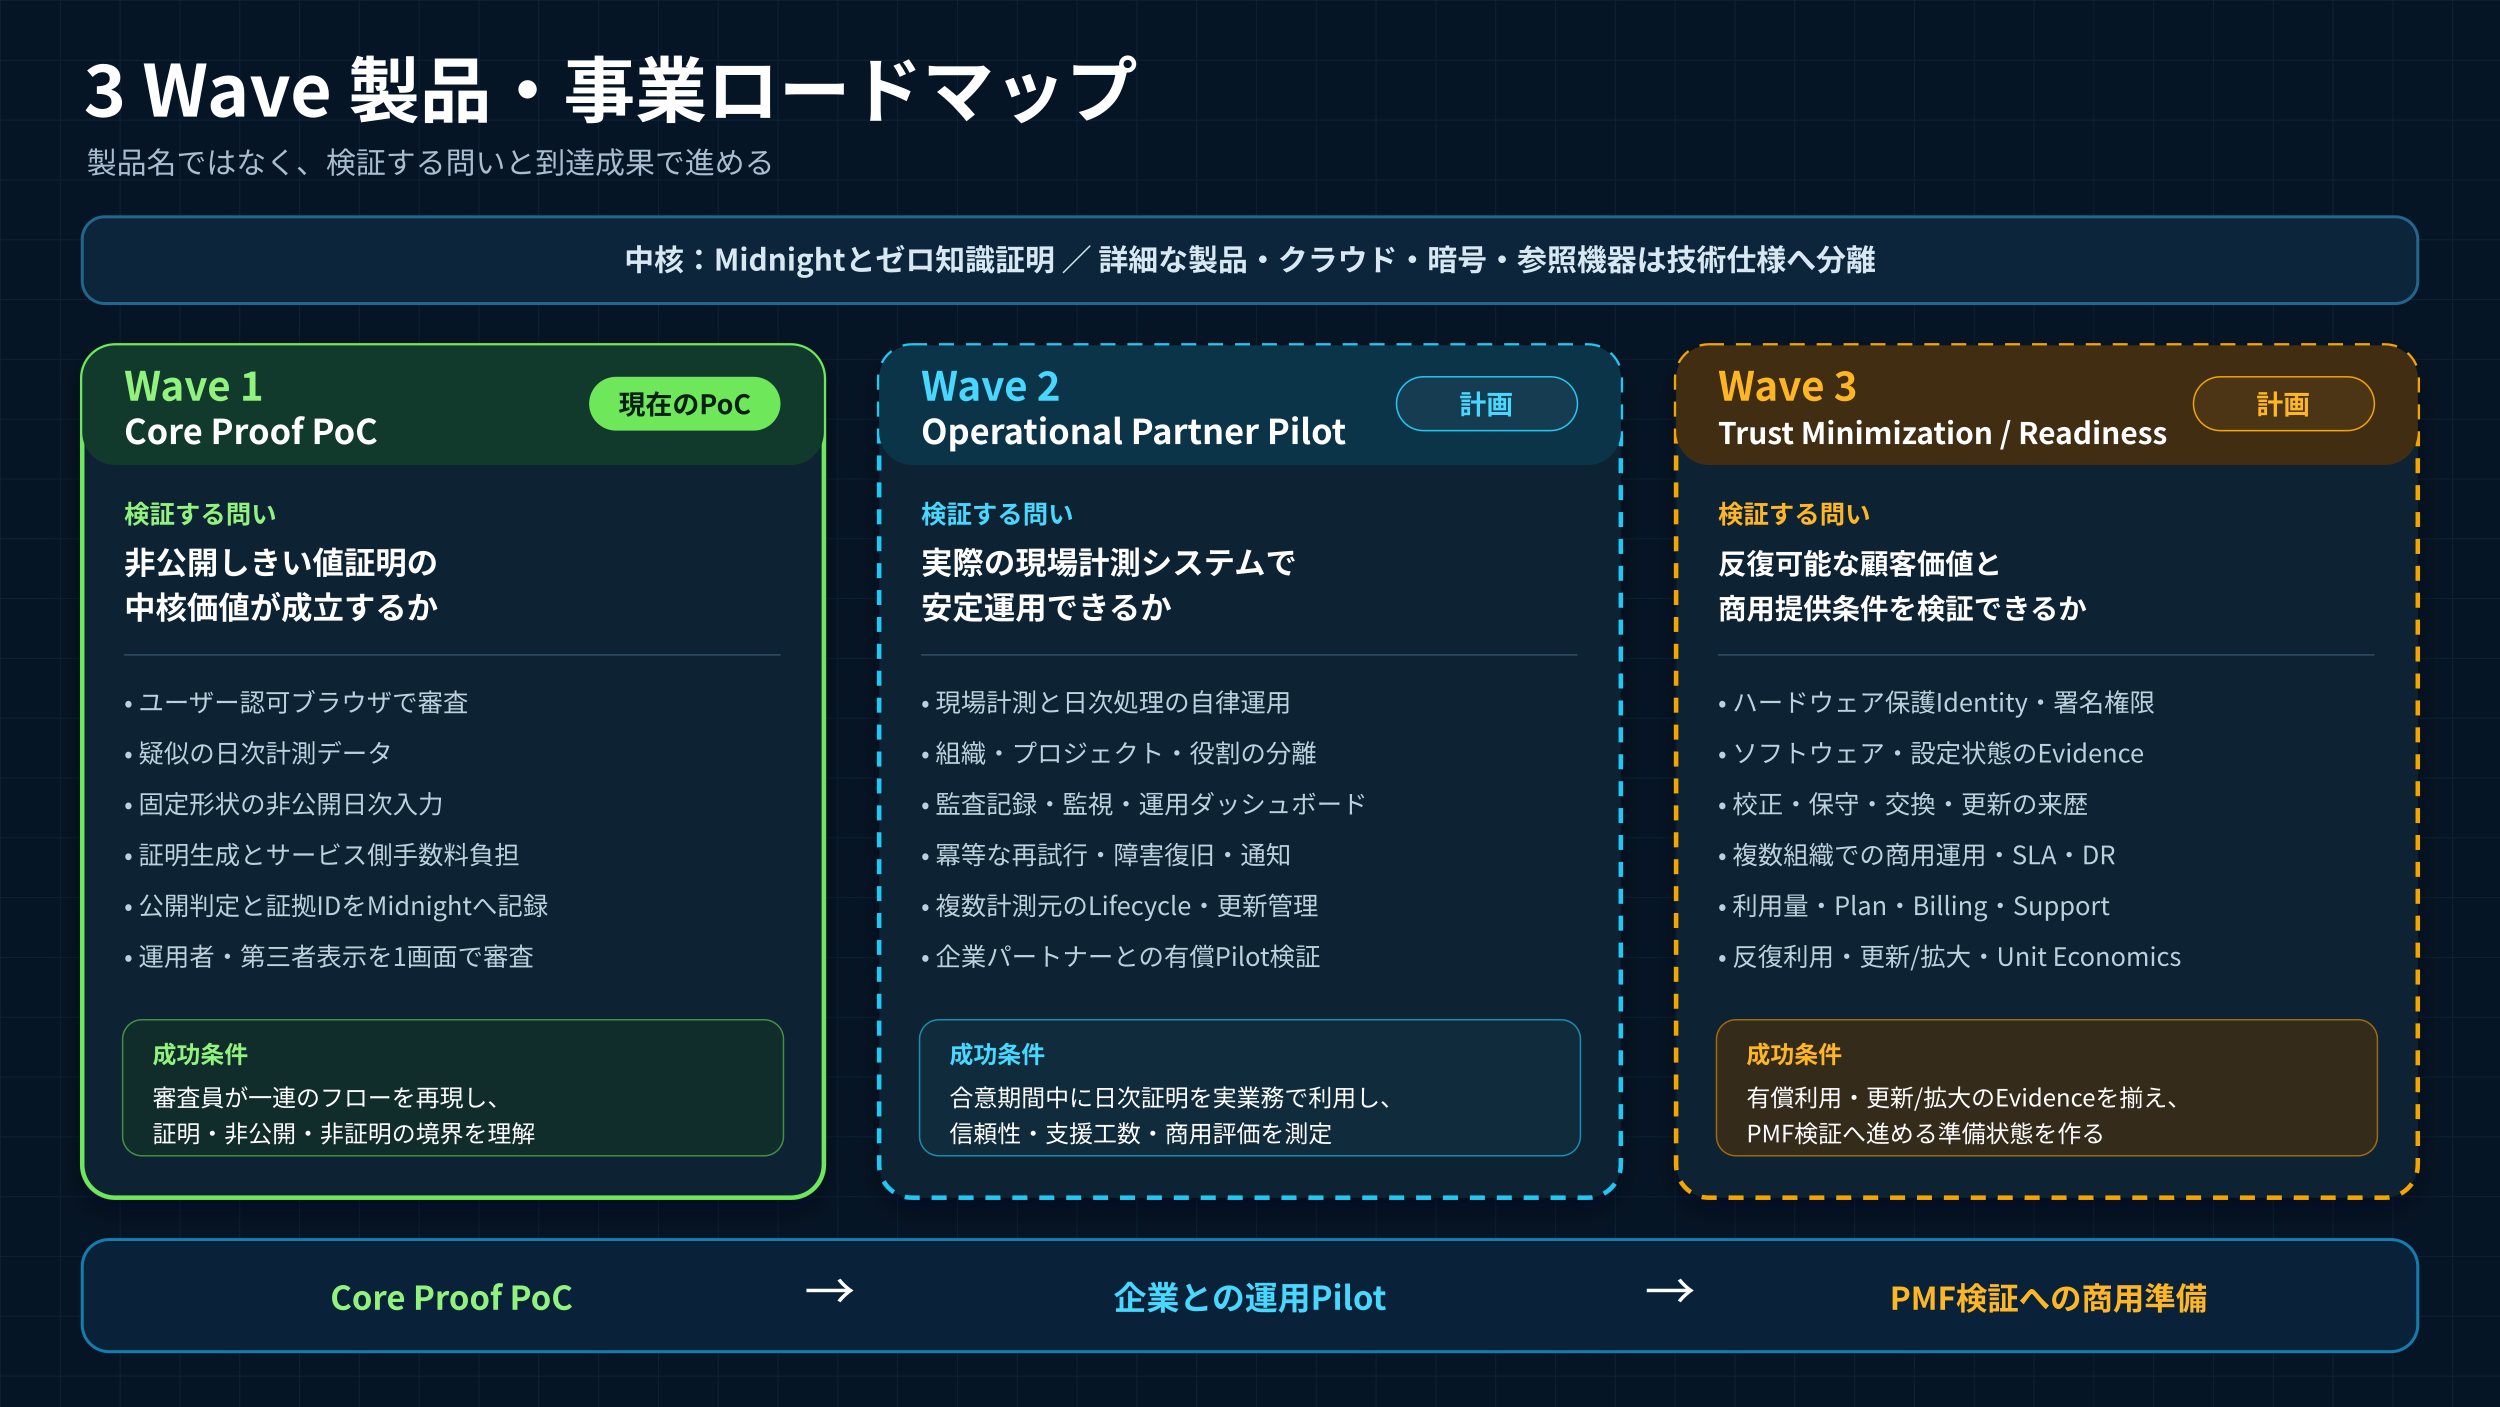
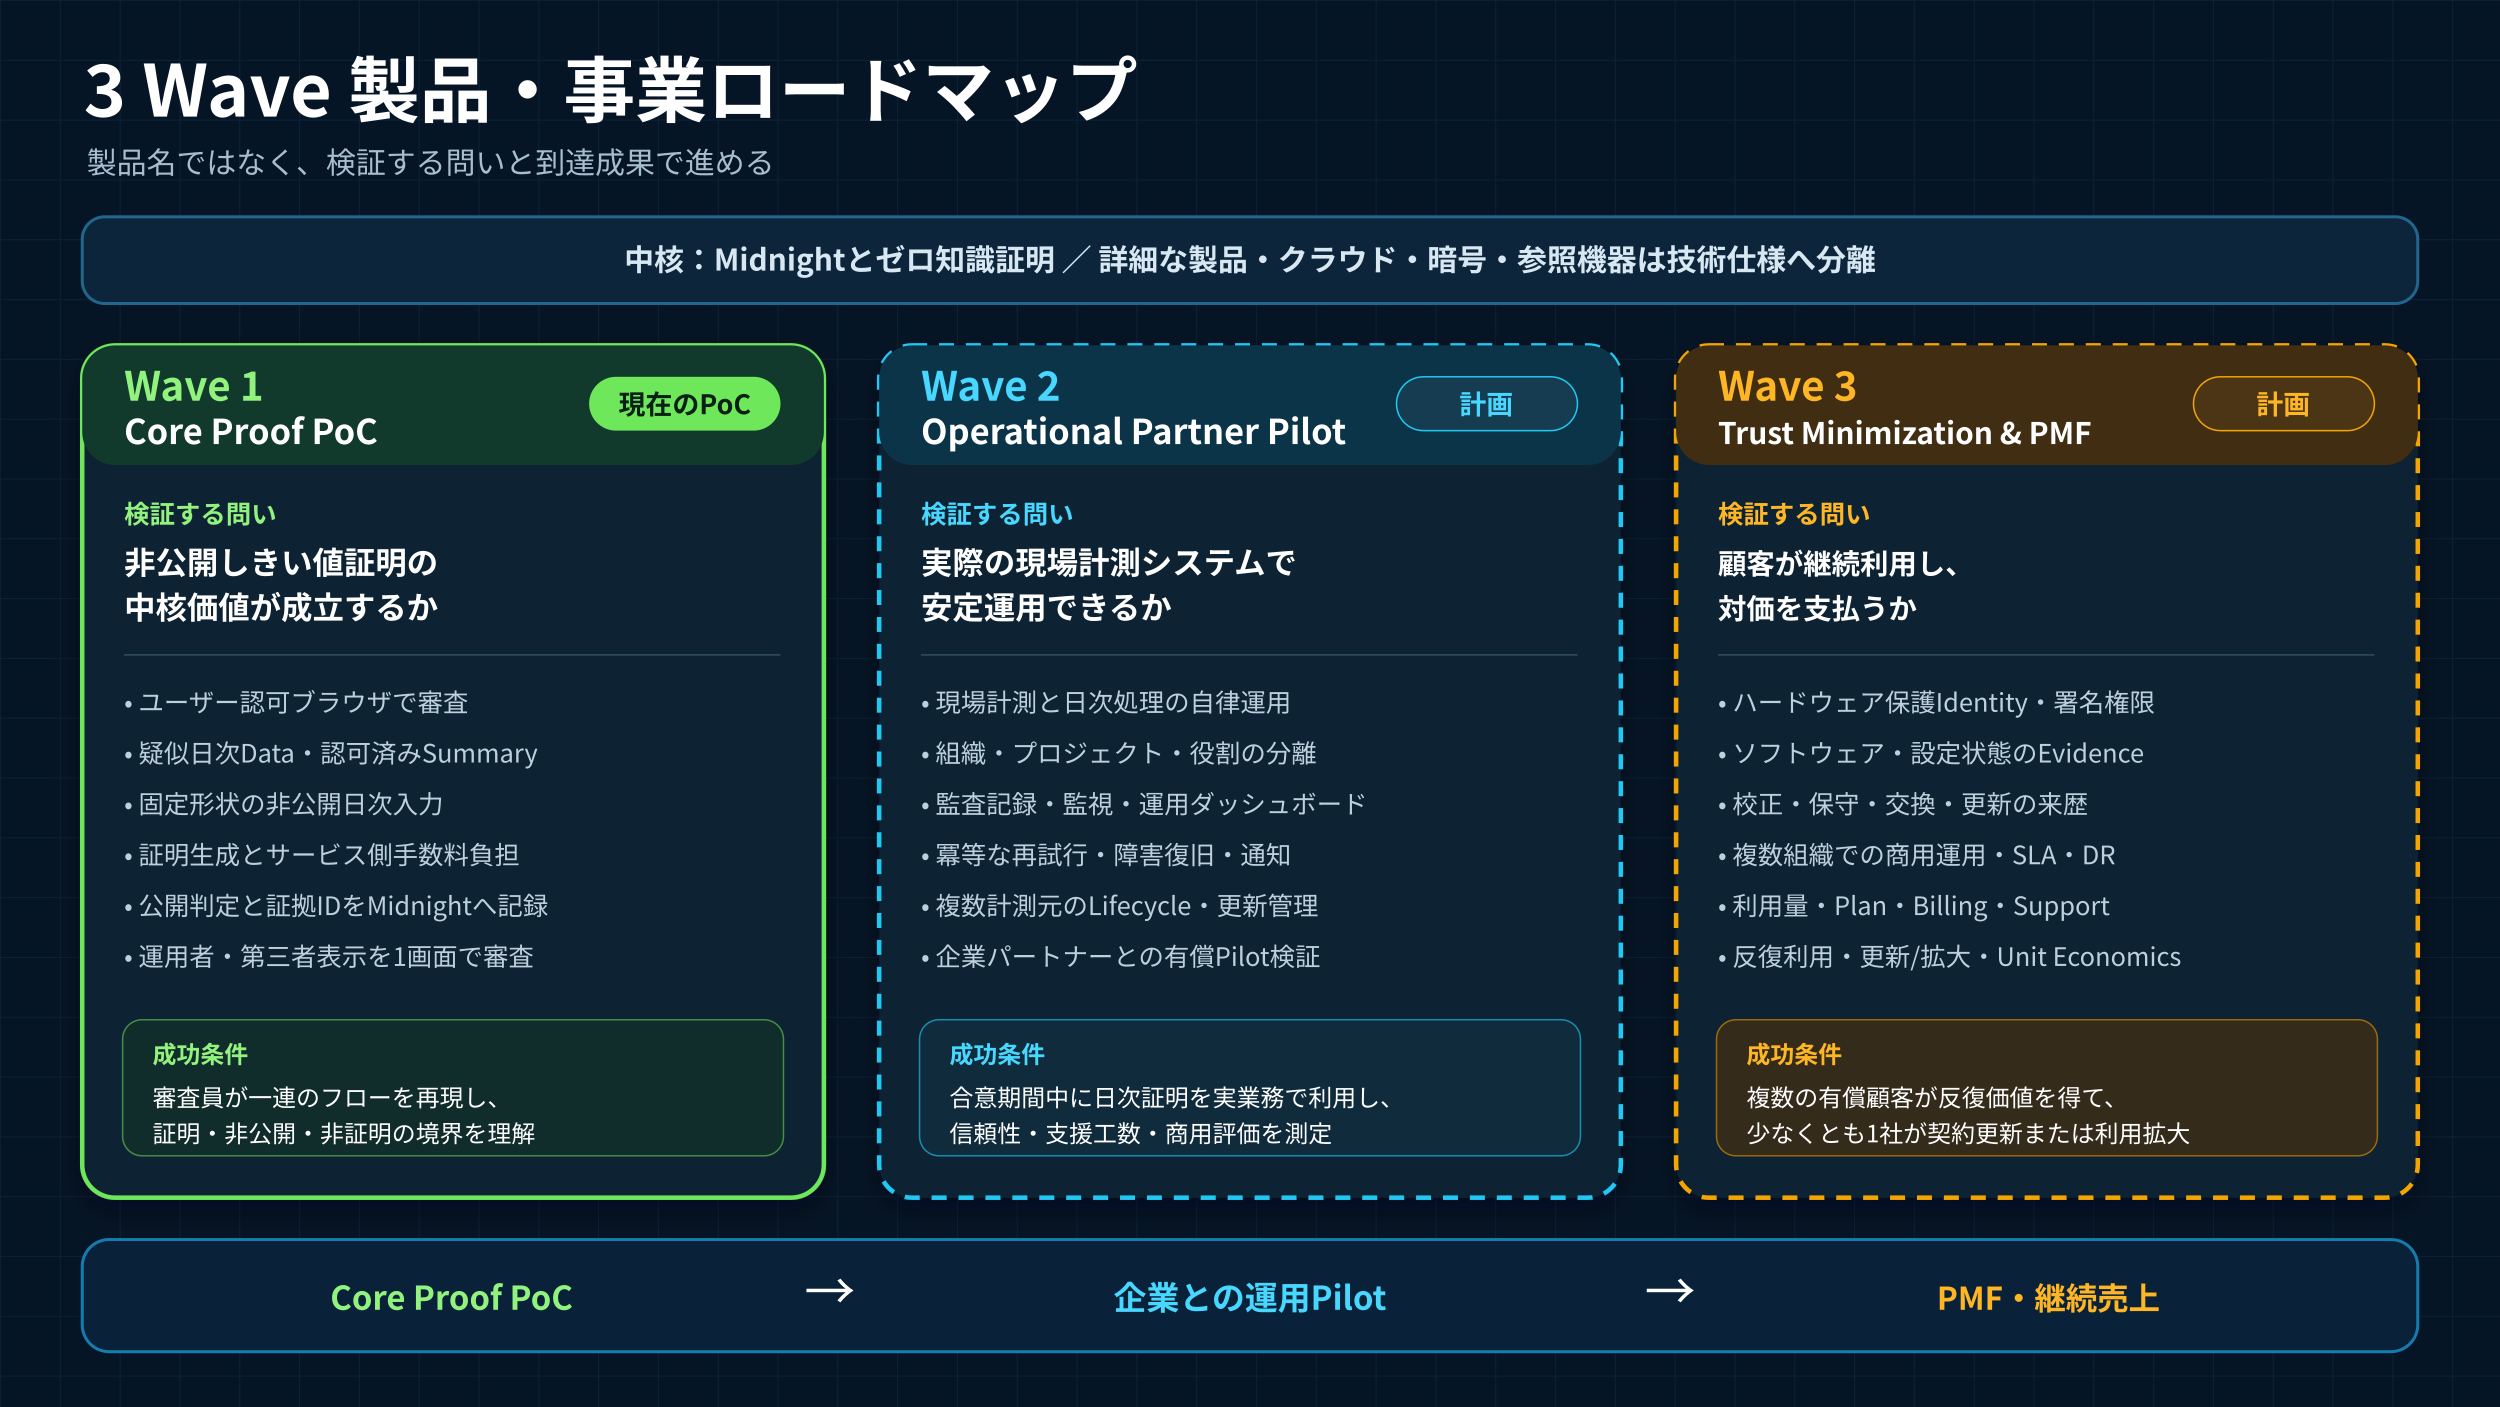
<svg xmlns="http://www.w3.org/2000/svg" width="1672" height="941" viewBox="0 0 1672 941">
  <defs>
    <pattern id="grid" width="40" height="40" patternUnits="userSpaceOnUse">
      <path d="M 40 0 L 0 0 0 40" fill="none" stroke="#12304a" stroke-width="1" opacity="0.55" />
    </pattern>
    <filter id="shadow" x="-10%" y="-10%" width="120%" height="120%">
      <feDropShadow dx="0" dy="8" stdDeviation="10" flood-color="#000814" flood-opacity="0.45" />
    </filter>
  </defs>
  <rect width="1672" height="941" fill="#061526" />
  <rect width="1672" height="941" fill="url(#grid)" />
  <g font-family="Noto Sans CJK JP, sans-serif">
    <text x="56" y="78" fill="#ffffff" font-size="48" font-weight="700">3 Wave 製品・事業ロードマップ</text>
    <text x="58" y="116" fill="#a8bed0" font-size="20">製品名ではなく、検証する問いと到達成果で進める</text>
    <rect x="55" y="145" width="1562" height="58" rx="15" fill="#0c253b" stroke="#23668d" stroke-width="2" />
    <text x="836" y="181" text-anchor="middle" fill="#d7e8f2" font-size="20" font-weight="600">中核：Midnightとゼロ知識証明 ／ 詳細な製品・クラウド・暗号・参照機器は技術仕様へ分離</text>
    <g filter="url(#shadow)">
      <rect x="55" y="231" width="496" height="570" rx="22" fill="#0a2130" stroke="#6ee75b" stroke-width="3" />
    </g>
    <rect x="55" y="231" width="496" height="80" rx="22" fill="#113a2d" />
    <text x="83" y="268" fill="#91f27e" font-size="27" font-weight="700">Wave 1</text>
    <text x="83" y="297" fill="#ffffff" font-size="23" font-weight="700">Core Proof PoC</text>
    <rect x="394" y="252" width="128" height="36" rx="18" fill="#6ee75b" />
    <text x="458" y="277" text-anchor="middle" fill="#082016" font-size="18" font-weight="700">現在のPoC</text>
    <text x="83" y="350" fill="#91f27e" font-size="17" font-weight="700">検証する問い</text>
    <text x="83" y="384" fill="#ffffff" font-size="21" font-weight="700">非公開しきい値証明の</text>
    <text x="83" y="414" fill="#ffffff" font-size="21" font-weight="700">中核価値が成立するか</text>
    <line x1="83" y1="438" x2="522" y2="438" stroke="#315064" />
    <text x="83" y="476" fill="#bcd0dd" font-size="17">• ユーザー認可ブラウザで審査</text>
-     <text x="83" y="510" fill="#bcd0dd" font-size="17">• 疑似の日次計測データ</text>
+     <text x="83" y="510" fill="#bcd0dd" font-size="17">• 疑似日次Data・認可済みSummary</text>
    <text x="83" y="544" fill="#bcd0dd" font-size="17">• 固定形状の非公開日次入力</text>
    <text x="83" y="578" fill="#bcd0dd" font-size="17">• 証明生成とサービス側手数料負担</text>
    <text x="83" y="612" fill="#bcd0dd" font-size="17">• 公開判定と証拠IDをMidnightへ記録</text>
    <text x="83" y="646" fill="#bcd0dd" font-size="17">• 運用者・第三者表示を1画面で審査</text>
    <rect x="82" y="682" width="442" height="91" rx="13" fill="#112d2b" stroke="#438f48" />
    <text x="102" y="711" fill="#91f27e" font-size="16" font-weight="700">成功条件</text>
    <text x="102" y="740" fill="#ffffff" font-size="16">審査員が一連のフローを再現し、</text>
    <text x="102" y="764" fill="#ffffff" font-size="16">証明・非公開・非証明の境界を理解</text>
    <g filter="url(#shadow)">
      <rect x="588" y="231" width="496" height="570" rx="22" fill="#0a2130" stroke="#23c8f4" stroke-width="3" stroke-dasharray="10 8" />
    </g>
    <rect x="588" y="231" width="496" height="80" rx="22" fill="#0b3449" />
    <text x="616" y="268" fill="#48d7ff" font-size="27" font-weight="700">Wave 2</text>
    <text x="616" y="297" fill="#ffffff" font-size="23" font-weight="700">Operational Partner Pilot</text>
    <rect x="934" y="252" width="121" height="36" rx="18" fill="#153c50" stroke="#23c8f4" />
    <text x="994" y="277" text-anchor="middle" fill="#48d7ff" font-size="18" font-weight="700">計画</text>
    <text x="616" y="350" fill="#48d7ff" font-size="17" font-weight="700">検証する問い</text>
    <text x="616" y="384" fill="#ffffff" font-size="21" font-weight="700">実際の現場計測システムで</text>
    <text x="616" y="414" fill="#ffffff" font-size="21" font-weight="700">安定運用できるか</text>
    <line x1="616" y1="438" x2="1055" y2="438" stroke="#315064" />
    <text x="616" y="476" fill="#bcd0dd" font-size="17">• 現場計測と日次処理の自律運用</text>
    <text x="616" y="510" fill="#bcd0dd" font-size="17">• 組織・プロジェクト・役割の分離</text>
    <text x="616" y="544" fill="#bcd0dd" font-size="17">• 監査記録・監視・運用ダッシュボード</text>
    <text x="616" y="578" fill="#bcd0dd" font-size="17">• 冪等な再試行・障害復旧・通知</text>
    <text x="616" y="612" fill="#bcd0dd" font-size="17">• 複数計測元のLifecycle・更新管理</text>
    <text x="616" y="646" fill="#bcd0dd" font-size="17">• 企業パートナーとの有償Pilot検証</text>
    <rect x="615" y="682" width="442" height="91" rx="13" fill="#102b3c" stroke="#188eb1" />
    <text x="635" y="711" fill="#48d7ff" font-size="16" font-weight="700">成功条件</text>
    <text x="635" y="740" fill="#ffffff" font-size="16">合意期間中に日次証明を実業務で利用し、</text>
    <text x="635" y="764" fill="#ffffff" font-size="16">信頼性・支援工数・商用評価を測定</text>
    <g filter="url(#shadow)">
      <rect x="1121" y="231" width="496" height="570" rx="22" fill="#0a2130" stroke="#f5a500" stroke-width="3" stroke-dasharray="10 8" />
    </g>
    <rect x="1121" y="231" width="496" height="80" rx="22" fill="#402d12" />
    <text x="1149" y="268" fill="#ffb624" font-size="27" font-weight="700">Wave 3</text>
-     <text x="1149" y="297" fill="#ffffff" font-size="20" font-weight="700">Trust Minimization / Readiness</text>
+     <text x="1149" y="297" fill="#ffffff" font-size="20" font-weight="700">Trust Minimization &amp; PMF</text>
    <rect x="1467" y="252" width="121" height="36" rx="18" fill="#4b3514" stroke="#f5a500" />
    <text x="1527" y="277" text-anchor="middle" fill="#ffb624" font-size="18" font-weight="700">計画</text>
    <text x="1149" y="350" fill="#ffb624" font-size="17" font-weight="700">検証する問い</text>
-     <text x="1149" y="384" fill="#ffffff" font-size="19" font-weight="700">反復可能な顧客価値と</text>
-     <text x="1149" y="414" fill="#ffffff" font-size="19" font-weight="700">商用提供条件を検証できるか</text>
+     <text x="1149" y="384" fill="#ffffff" font-size="19" font-weight="700">顧客が継続利用し、</text>
+     <text x="1149" y="414" fill="#ffffff" font-size="19" font-weight="700">対価を支払うか</text>
    <line x1="1149" y1="438" x2="1588" y2="438" stroke="#315064" />
    <text x="1149" y="476" fill="#bcd0dd" font-size="17">• ハードウェア保護Identity・署名権限</text>
    <text x="1149" y="510" fill="#bcd0dd" font-size="17">• ソフトウェア・設定状態のEvidence</text>
    <text x="1149" y="544" fill="#bcd0dd" font-size="17">• 校正・保守・交換・更新の来歴</text>
    <text x="1149" y="578" fill="#bcd0dd" font-size="17">• 複数組織での商用運用・SLA・DR</text>
    <text x="1149" y="612" fill="#bcd0dd" font-size="17">• 利用量・Plan・Billing・Support</text>
    <text x="1149" y="646" fill="#bcd0dd" font-size="17">• 反復利用・更新/拡大・Unit Economics</text>
    <rect x="1148" y="682" width="442" height="91" rx="13" fill="#352b1b" stroke="#9b6b12" />
    <text x="1168" y="711" fill="#ffb624" font-size="16" font-weight="700">成功条件</text>
-     <text x="1168" y="740" fill="#ffffff" font-size="16">有償利用・更新/拡大のEvidenceを揃え、</text>
-     <text x="1168" y="764" fill="#ffffff" font-size="16">PMF検証へ進める準備状態を作る</text>
+     <text x="1168" y="740" fill="#ffffff" font-size="16">複数の有償顧客が反復価値を得て、</text>
+     <text x="1168" y="764" fill="#ffffff" font-size="16">少なくとも1社が契約更新または利用拡大</text>
    <rect x="55" y="829" width="1562" height="75" rx="18" fill="#092239" stroke="#147daf" stroke-width="2" />
    <text x="302" y="876" text-anchor="middle" fill="#91f27e" font-size="22" font-weight="700">Core Proof PoC</text>
    <text x="555" y="876" text-anchor="middle" fill="#ffffff" font-size="34">→</text>
    <text x="836" y="876" text-anchor="middle" fill="#48d7ff" font-size="22" font-weight="700">企業との運用Pilot</text>
    <text x="1117" y="876" text-anchor="middle" fill="#ffffff" font-size="34">→</text>
-     <text x="1370" y="876" text-anchor="middle" fill="#ffb624" font-size="21" font-weight="700">PMF検証への商用準備</text>
+     <text x="1370" y="876" text-anchor="middle" fill="#ffb624" font-size="21" font-weight="700">PMF・継続売上</text>
  </g>
</svg>
